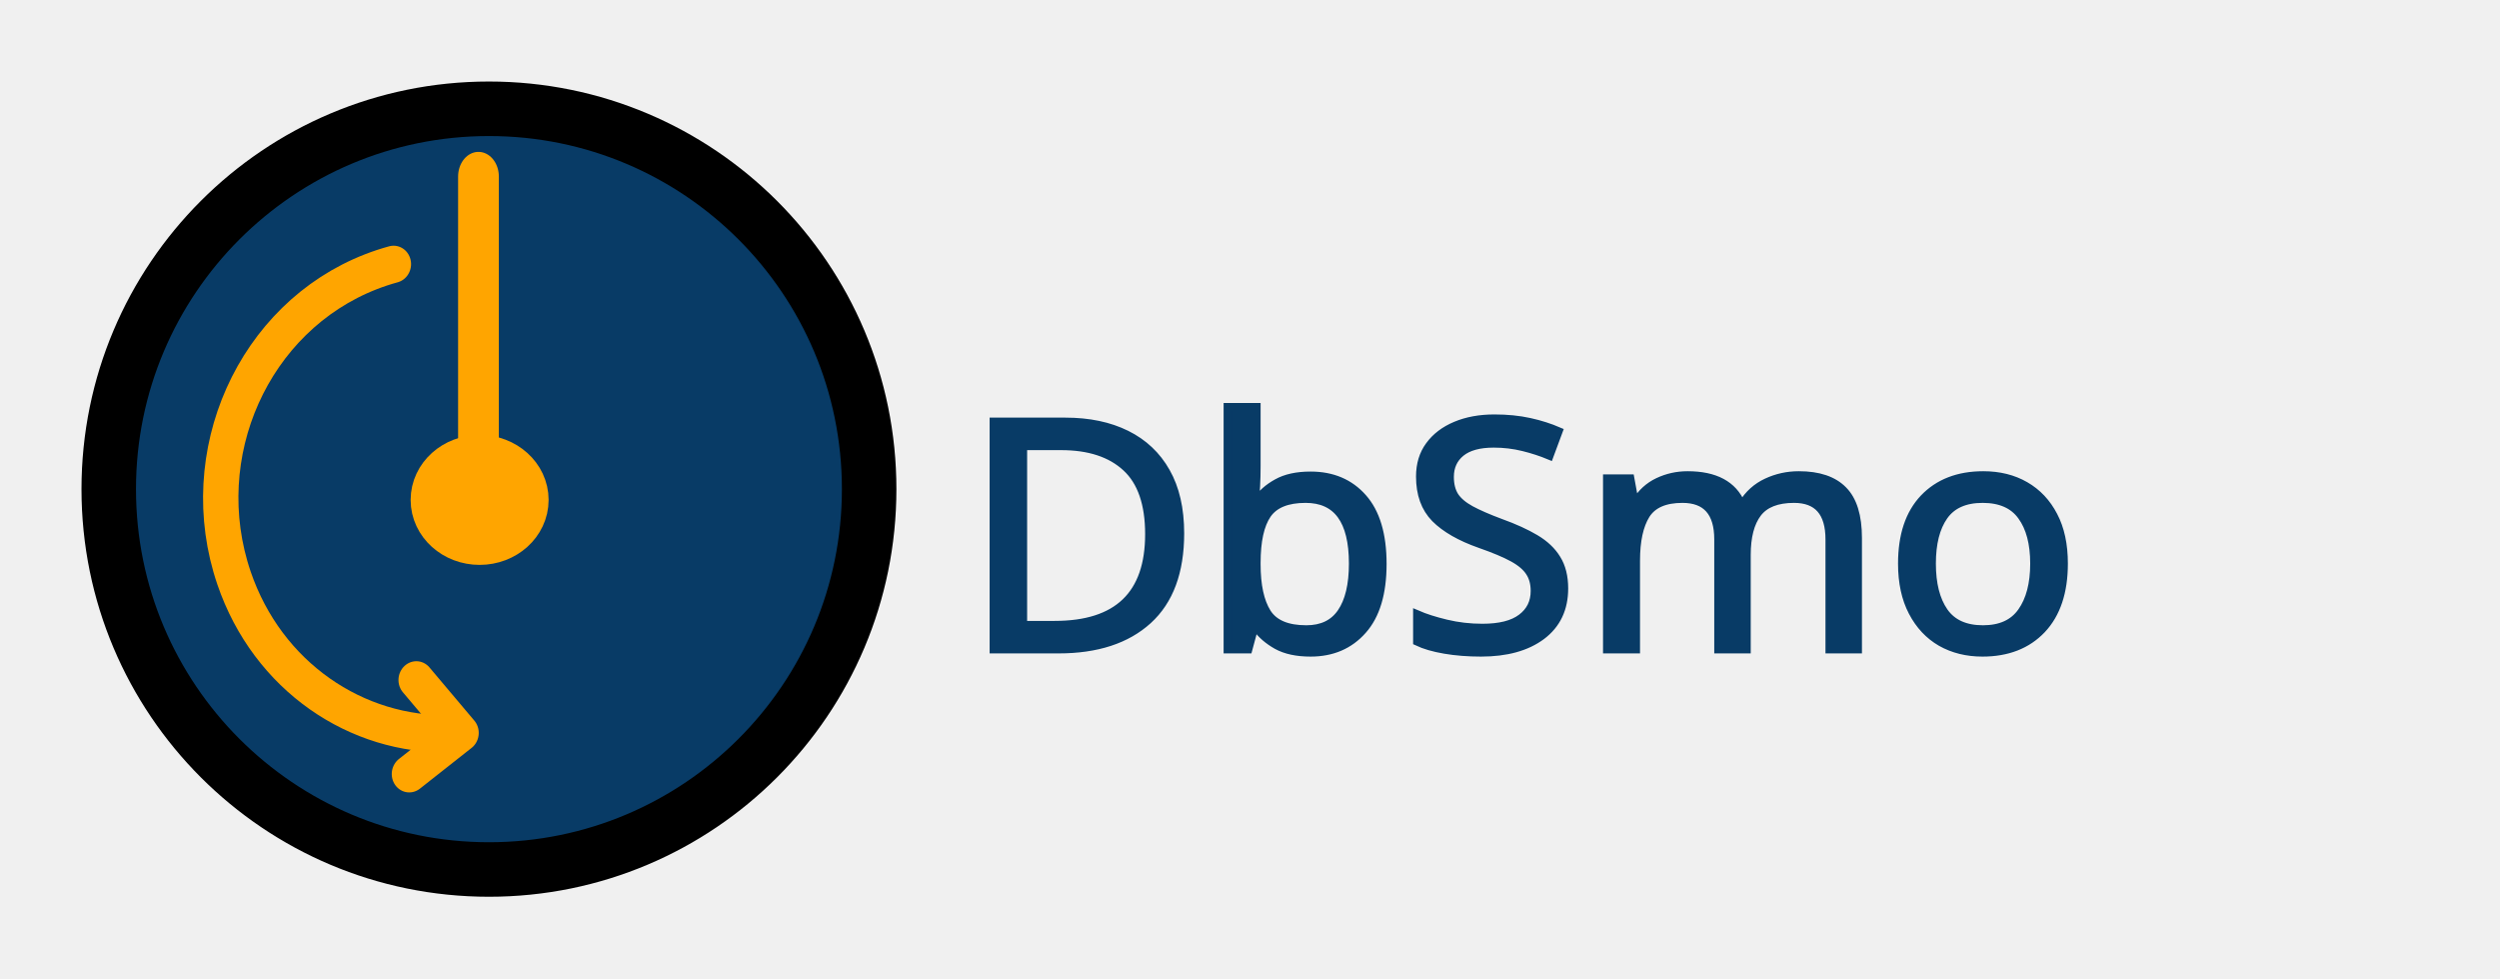
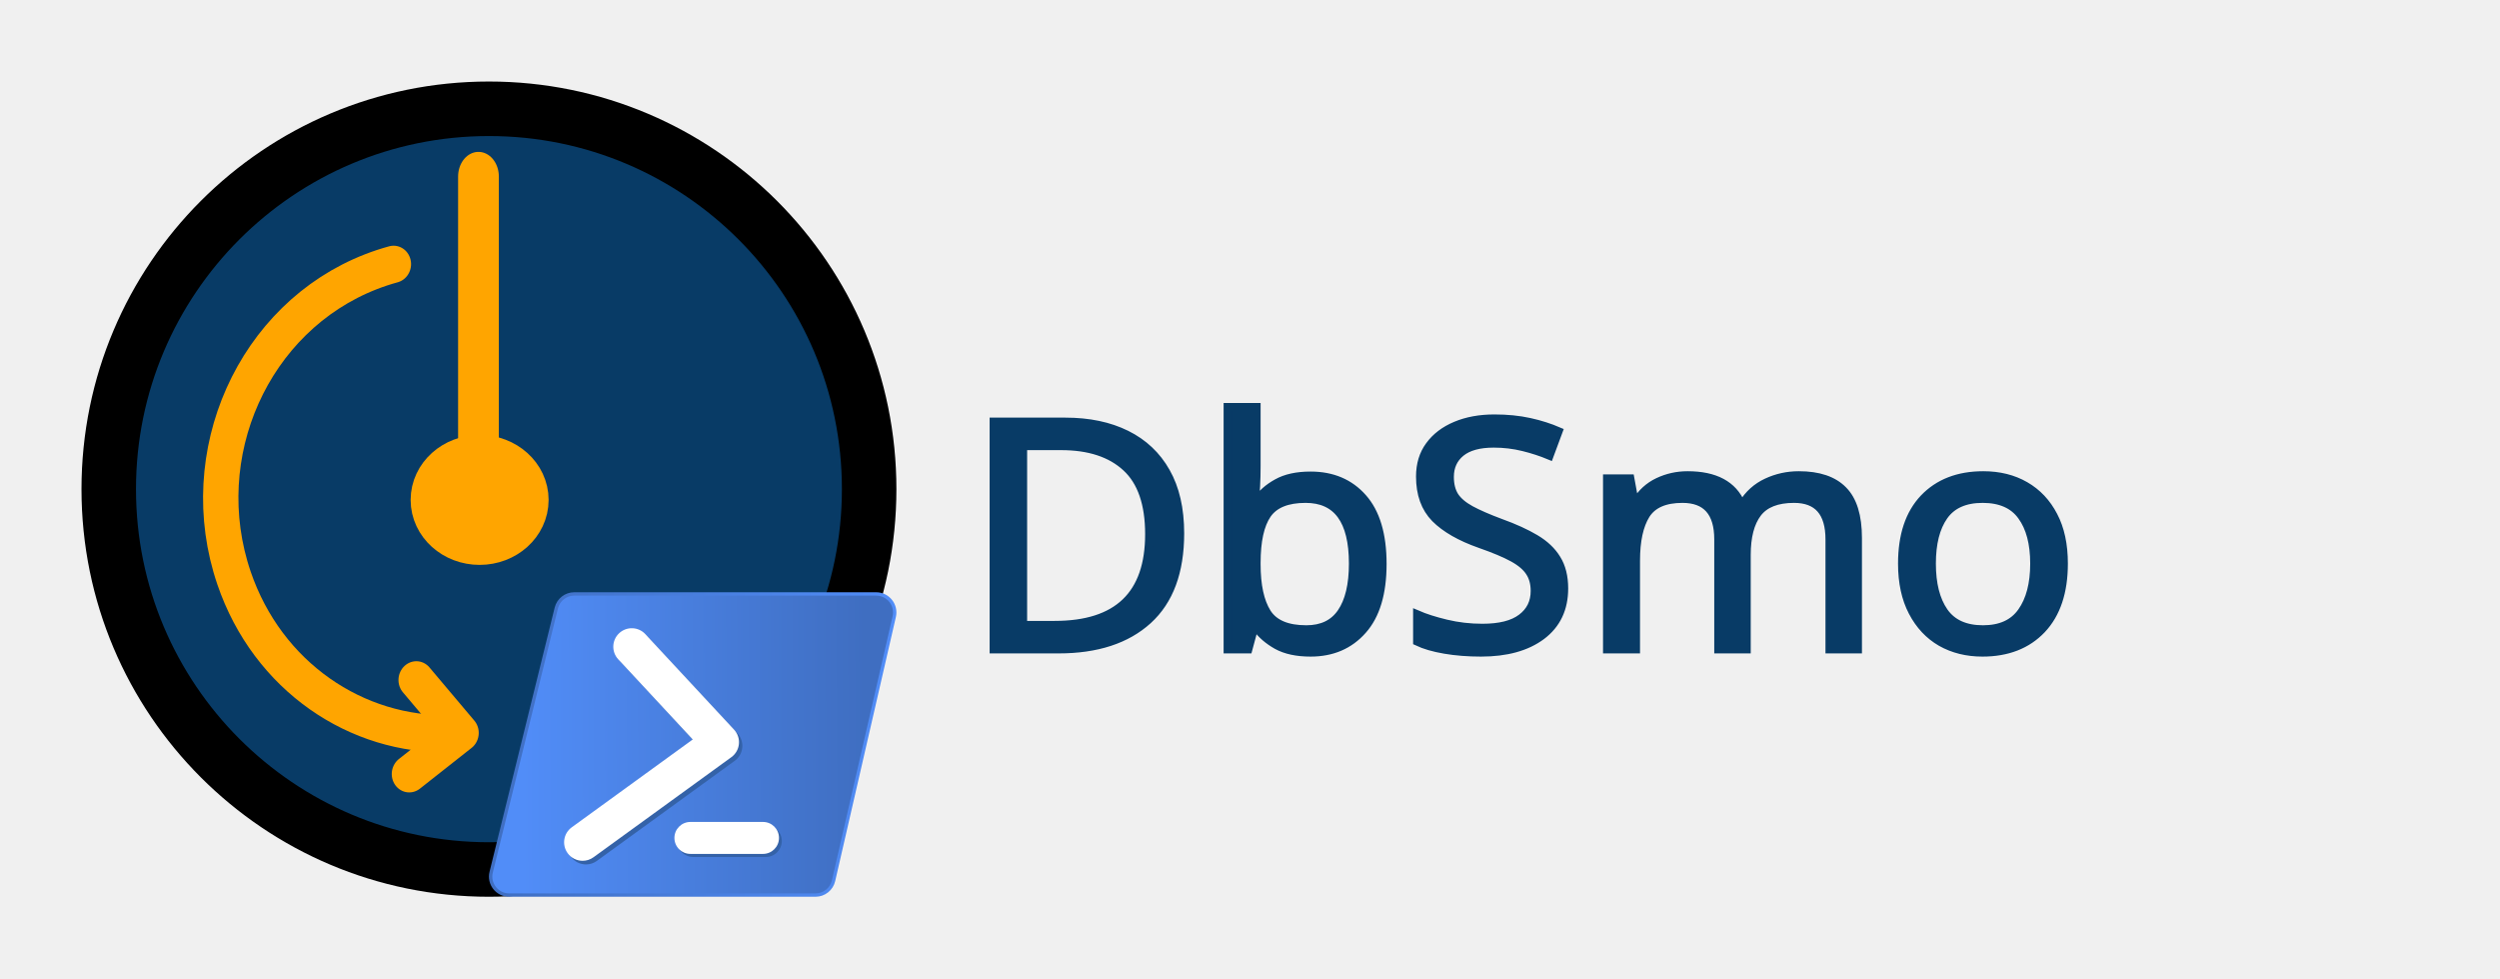
<svg xmlns="http://www.w3.org/2000/svg" version="1.1" id="svg4824" xml:space="preserve" width="306.66" height="120" viewBox="0 0 306.66 120" enable-background="new">
  <defs id="defs4828">
    <clipPath clipPathUnits="userSpaceOnUse" id="clipPath4840">
      <path d="M 0,74 H 163 V 0 H 0 Z" id="path4838" />
    </clipPath>
    <clipPath clipPathUnits="userSpaceOnUse" id="clipPath4860">
      <path d="M 0,74 H 163 V 0 H 0 Z" id="path4858" />
    </clipPath>
    <linearGradient x1="0" y1="0" x2="1" y2="0" gradientUnits="userSpaceOnUse" gradientTransform="matrix(-23.42112,-0.0765396,-0.0765396,23.42112,65.58707,21.96355)" spreadMethod="pad" id="linearGradient4886">
      <stop style="stop-opacity:1;stop-color:#3f6ec1" offset="0" id="stop4882" />
      <stop style="stop-opacity:1;stop-color:#518df8" offset="1" id="stop4884" />
    </linearGradient>
    <clipPath clipPathUnits="userSpaceOnUse" id="clipPath4896">
      <path d="M 0,74 H 163 V 0 H 0 Z" id="path4894" />
    </clipPath>
    <linearGradient x1="0" y1="0" x2="1" y2="0" gradientUnits="userSpaceOnUse" gradientTransform="matrix(27.8186,0,0,27.8186,-22.2965,63.7246)" spreadMethod="pad" id="linearGradient4904">
      <stop style="stop-opacity:1;stop-color:#3f6ec1" offset="0" id="stop4900" />
      <stop style="stop-opacity:1;stop-color:#518df8" offset="1" id="stop4902" />
    </linearGradient>
  </defs>
  <g id="g4832" transform="matrix(1.333333,0,0,-1.333333,1.240667,99.90613)" style="display:inline">
    <text xml:space="preserve" style="font-style:normal;font-variant:normal;font-weight:normal;font-stretch:normal;font-size:29.673px;line-height:1.25;font-family:'Copperplate Gothic Bold';-inkscape-font-specification:'Copperplate Gothic Bold, ';letter-spacing:0px;word-spacing:0px;fill:#083b66;fill-opacity:1;stroke:#083b66;stroke-width:0.742;stroke-opacity:1" x="86.665" y="-15.355" id="text4934" transform="scale(1.011007,-0.9891127)">
      <tspan id="tspan4932" x="86.665" y="-15.355" style="font-style:normal;font-variant:normal;font-weight:normal;font-stretch:normal;font-family:'Copperplate Gothic Bold';-inkscape-font-specification:'Copperplate Gothic Bold, ';fill:#083b66;fill-opacity:1;stroke:#083b66;stroke-width:0.742;stroke-opacity:1">DbSmo</tspan>
    </text>
    <text xml:space="preserve" style="font-style:normal;font-weight:normal;font-size:30px;line-height:1.25;font-family:sans-serif;letter-spacing:0px;word-spacing:0px;fill:#000000;fill-opacity:1;stroke:none;stroke-width:0.75" x="90.81" y="-9.534" id="text56" transform="scale(1,-1)">
      <tspan id="tspan54" x="90.81" y="17.836" style="stroke-width:0.75" />
    </text>
  </g>
  <g id="layer2" style="display:inline">
    <path d="m 106.656,60 c 0,25.767 -20.888,46.656 -46.656,46.656 -25.767,0 -46.656,-20.888 -46.656,-46.656 0,-25.767 20.888,-46.656 46.656,-46.656 25.767,0 46.656,20.888 46.656,46.656" style="fill:#083b66;fill-opacity:1;fill-rule:nonzero;stroke:#000000;stroke-width:6.688;stroke-miterlimit:4;stroke-dasharray:none;stroke-opacity:1" id="path4844" />
    <g transform="matrix(2.256929,0,0,-2.729068,58.71468,59.31067)" id="g4924" style="display:inline;opacity:1;fill:#cf812c;fill-opacity:1;stroke:#ffa500;stroke-width:2.215;stroke-miterlimit:4;stroke-dasharray:none;stroke-opacity:1">
      <path id="path4926" style="fill:#cf812c;fill-opacity:1;stroke:#ffa500;stroke-width:2.215;stroke-linecap:round;stroke-linejoin:round;stroke-miterlimit:4;stroke-dasharray:none;stroke-opacity:1" d="M 0,0 V 13.799" />
    </g>
    <g style="display:inline;stroke:#ffa500;stroke-width:2.215;stroke-miterlimit:4;stroke-dasharray:none;stroke-opacity:1" id="g4856" clip-path="url(#clipPath4860)" transform="matrix(1.844488,-0.7157168,0.6594233,1.931514,-50.62686,30.43199)">
      <g style="stroke:#ffa500;stroke-width:2.215;stroke-miterlimit:4;stroke-dasharray:none;stroke-opacity:1" id="g4862" transform="translate(47.0215,18.4543)">
        <path d="m 0,0 c -0.477,-0.048 -0.962,-0.073 -1.452,-0.073 -7.843,0 -14.2,6.357 -14.2,14.2 0,6.241 4.025,11.541 9.621,13.446" style="fill:none;stroke:#ffa500;stroke-width:2.215;stroke-linecap:round;stroke-linejoin:round;stroke-miterlimit:4;stroke-dasharray:none;stroke-opacity:1" id="path4864" />
      </g>
      <g style="stroke:#ffa500;stroke-width:2.215;stroke-miterlimit:4;stroke-dasharray:none;stroke-opacity:1" id="g4866" transform="translate(40.0289,42.25)">
        <path d="m 0,0 1.571,3.965 -3.85,1.16" style="fill:none;stroke:#ffa500;stroke-width:2.215;stroke-linecap:round;stroke-linejoin:round;stroke-miterlimit:4;stroke-dasharray:none;stroke-opacity:1" id="path4868" />
      </g>
    </g>
    <path id="path4930" style="display:inline;fill:#ffa500;fill-opacity:1;fill-rule:nonzero;stroke:#ffa500;stroke-width:7.148;stroke-miterlimit:4;stroke-dasharray:none;stroke-opacity:1" d="m 63.747,61.323 c 0,2.429 -2.191,4.396 -4.89,4.396 -2.702,0 -4.893,-1.967 -4.893,-4.396 0,-2.429 2.191,-4.396 4.893,-4.396 2.698,0 4.89,1.967 4.89,4.396" />
  </g>
-   <g id="layer1" style="display:none">
+   <g id="layer1" style="display:inline">
    <g style="display:inline" id="g148" transform="matrix(1.797363,0,0,-1.797363,-84.5337,106.4685)">
      <g transform="translate(40.512,-13.451)" id="g4872">
        <g id="g4878">
          <g id="g4880">
            <path d="m 45.738,32.201 c -0.58,0 -1.086,-0.396 -1.226,-0.96 v 0 L 40.066,13.216 C 39.87,12.419 40.472,11.65 41.292,11.65 v 0 h 20.919 c 0.588,0 1.099,0.406 1.23,0.98 v 0 l 4.144,18.025 c 0.182,0.791 -0.419,1.546 -1.231,1.546 v 0 z" style="fill:url(#linearGradient4886);stroke:none" id="path4888" />
          </g>
        </g>
      </g>
      <g transform="translate(102.7106,-1.8498)" id="g4898">
        <path id="path4906" style="fill:none;stroke:url(#linearGradient4904);stroke-width:0.23;stroke-linecap:butt;stroke-linejoin:miter;stroke-miterlimit:10;stroke-dasharray:none;stroke-opacity:1" d="m 0,0 h -20.918 c -0.82,0 -1.423,0.769 -1.226,1.565 l 4.446,18.025 c 0.139,0.564 0.645,0.961 1.226,0.961 H 4.144 c 0.812,0 1.412,-0.755 1.231,-1.546 L 1.231,0.98 C 1.099,0.406 0.588,0 0,0 Z" />
      </g>
      <g transform="translate(87.04,0.2406)" id="g4908">
        <path id="path4910" style="fill:#3462a8;fill-opacity:1;fill-rule:nonzero;stroke:none" d="m 0,0 c -0.391,0 -0.776,0.181 -1.023,0.521 -0.41,0.565 -0.284,1.355 0.28,1.764 l 8.26,5.994 -5.085,5.471 c -0.475,0.511 -0.446,1.31 0.065,1.785 0.511,0.474 1.31,0.445 1.785,-0.066 L 10.338,8.954 C 10.584,8.689 10.705,8.332 10.67,7.972 10.635,7.612 10.448,7.284 10.155,7.072 L 0.741,0.241 C 0.517,0.078 0.257,0 0,0" />
      </g>
      <g transform="translate(86.8104,0.4893)" id="g4912">
        <path id="path4914" style="fill:#ffffff;fill-opacity:1;fill-rule:nonzero;stroke:none" d="m 0,0 c -0.391,0 -0.776,0.181 -1.023,0.521 -0.41,0.565 -0.284,1.355 0.28,1.764 l 8.26,5.994 -5.085,5.471 c -0.475,0.511 -0.446,1.31 0.065,1.785 0.511,0.474 1.31,0.445 1.785,-0.066 L 10.338,8.954 C 10.584,8.689 10.705,8.332 10.67,7.972 10.635,7.612 10.448,7.284 10.155,7.072 L 0.741,0.241 C 0.517,0.078 0.257,0 0,0" />
      </g>
      <g transform="translate(99.3177,0.7493)" id="g4916">
        <path id="path4918" style="fill:#3462a8;fill-opacity:1;fill-rule:nonzero;stroke:none" d="m 0,0 h -4.958 c -0.602,0 -1.091,0.488 -1.091,1.091 0,0.602 0.489,1.09 1.091,1.09 H 0 c 0.602,0 1.091,-0.488 1.091,-1.09 C 1.091,0.488 0.602,0 0,0" />
      </g>
      <g transform="translate(99.1263,0.9598)" id="g4920">
        <path id="path4922" style="fill:#ffffff;fill-opacity:1;fill-rule:nonzero;stroke:none" d="m 0,0 h -4.958 c -0.602,0 -1.091,0.488 -1.091,1.091 0,0.602 0.489,1.09 1.091,1.09 H 0 c 0.602,0 1.091,-0.488 1.091,-1.09 C 1.091,0.488 0.602,0 0,0" />
      </g>
    </g>
  </g>
</svg>
